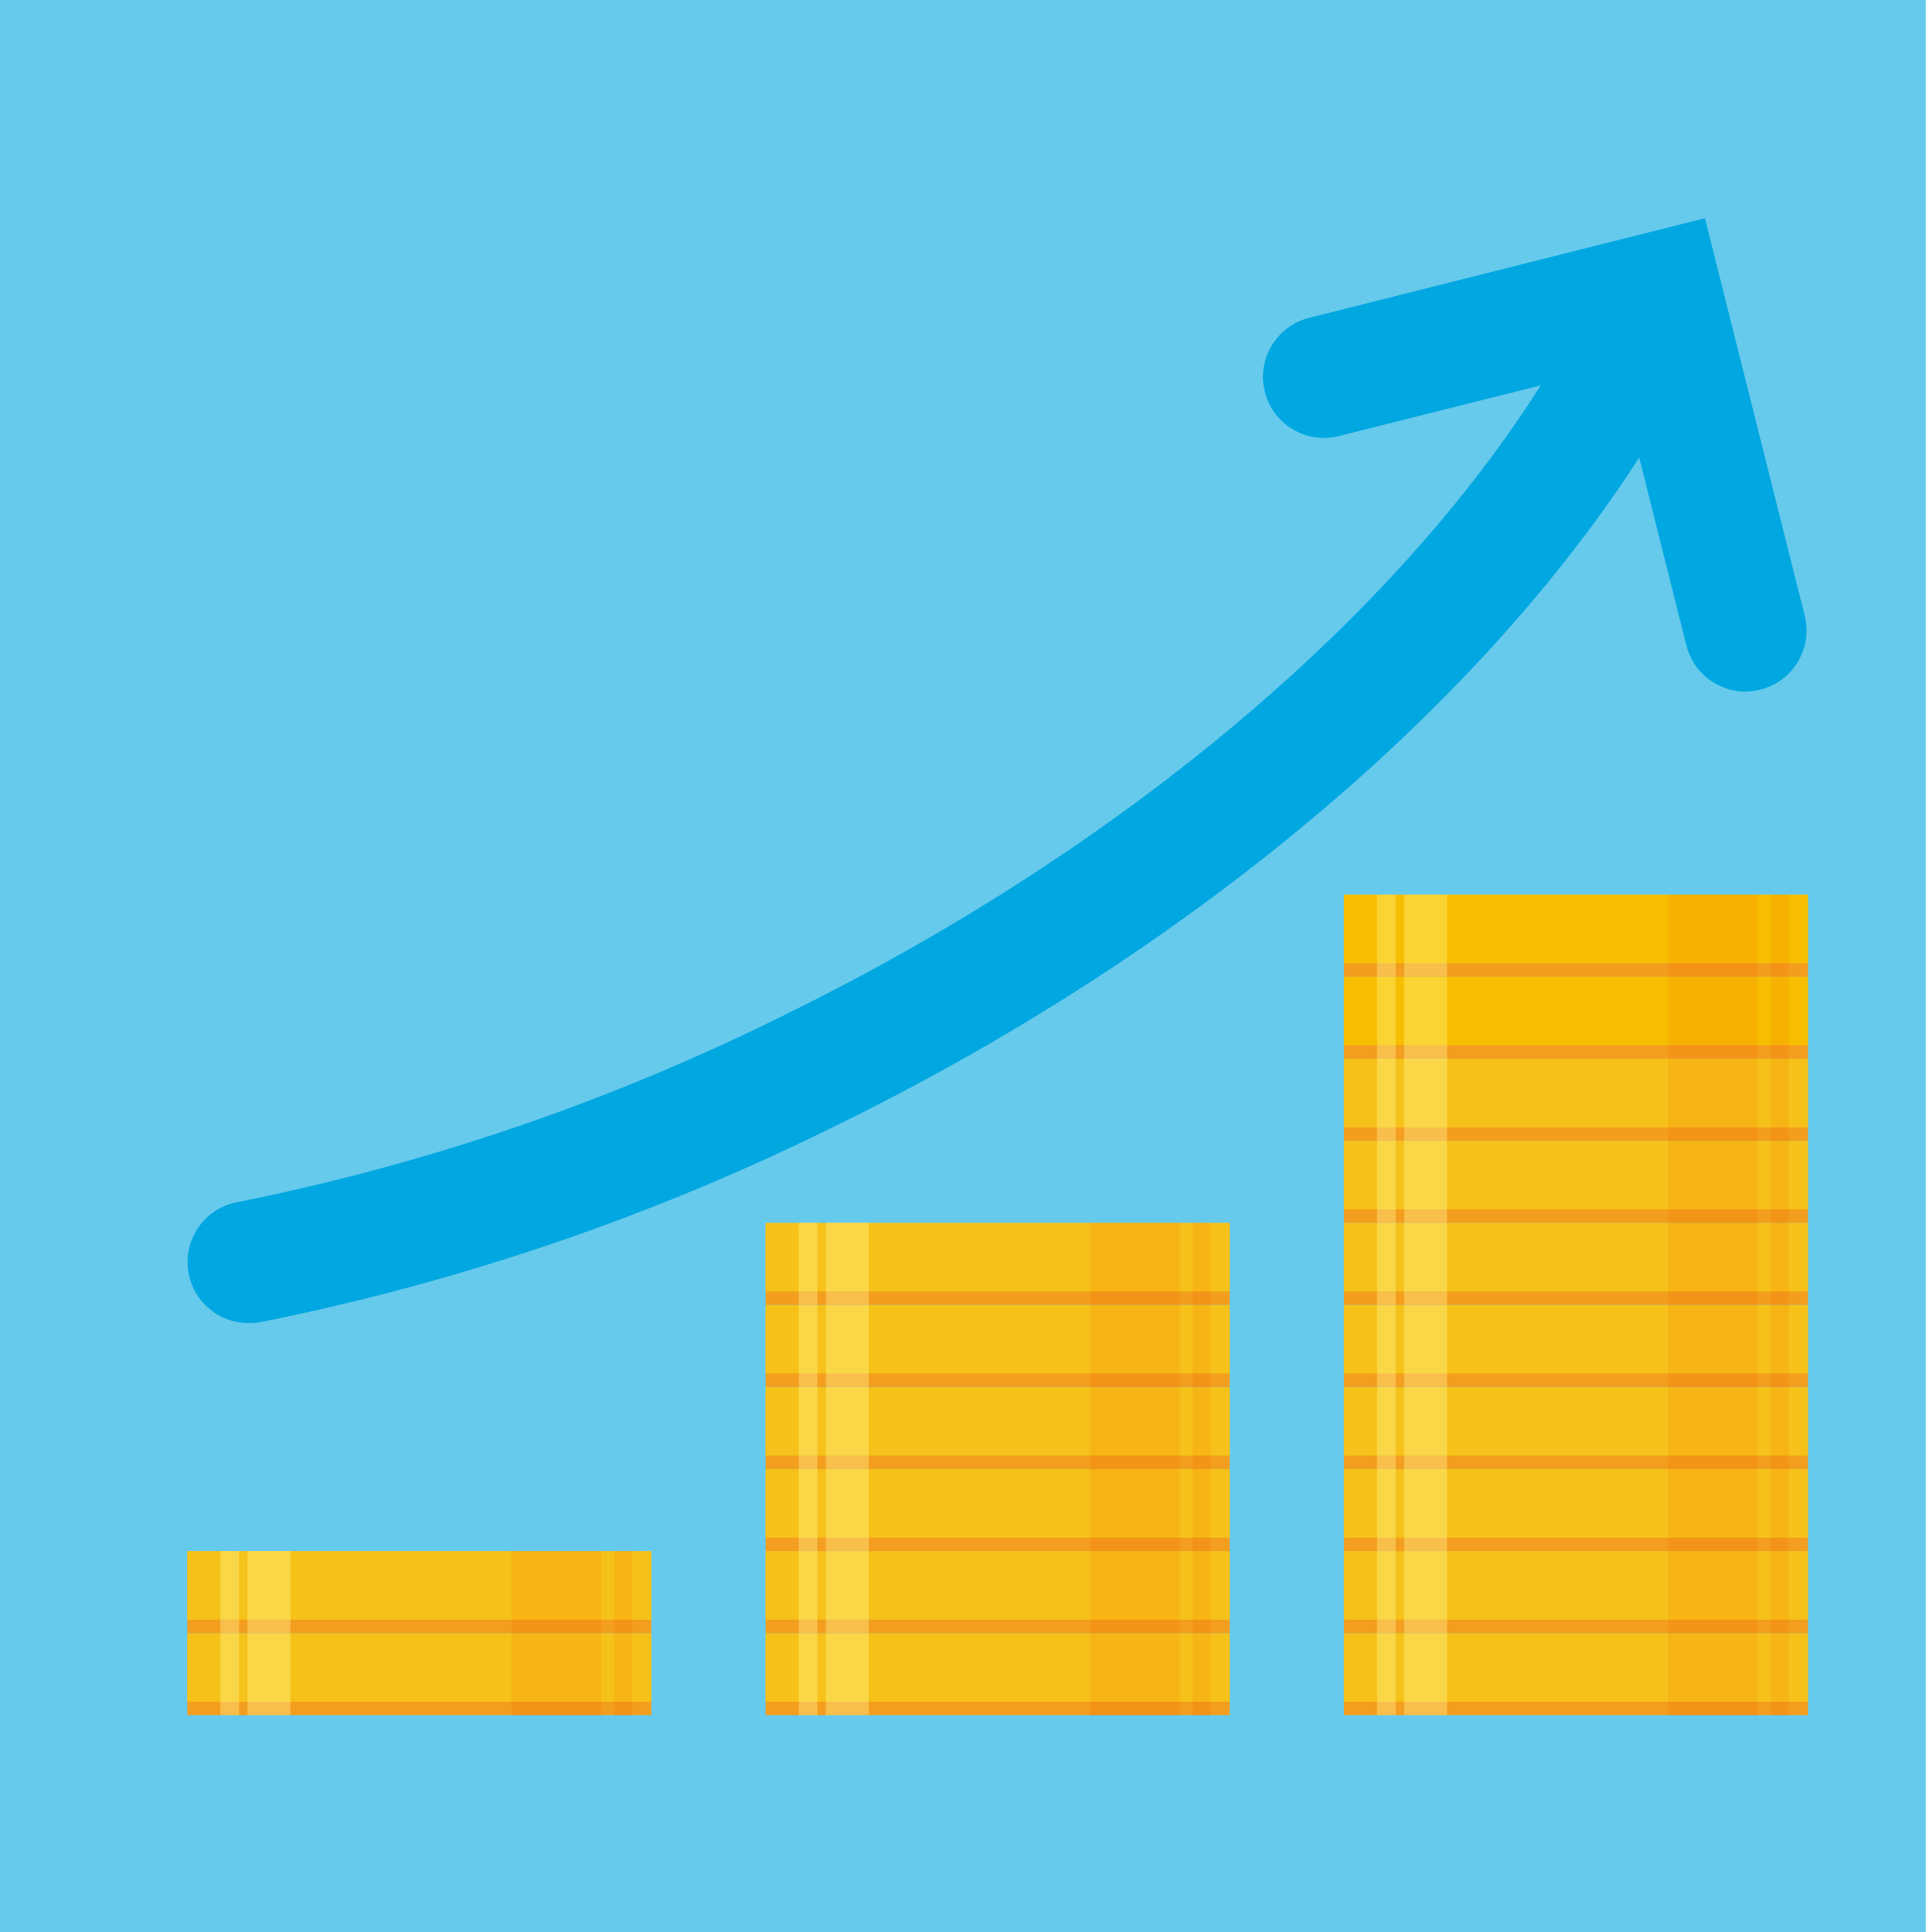
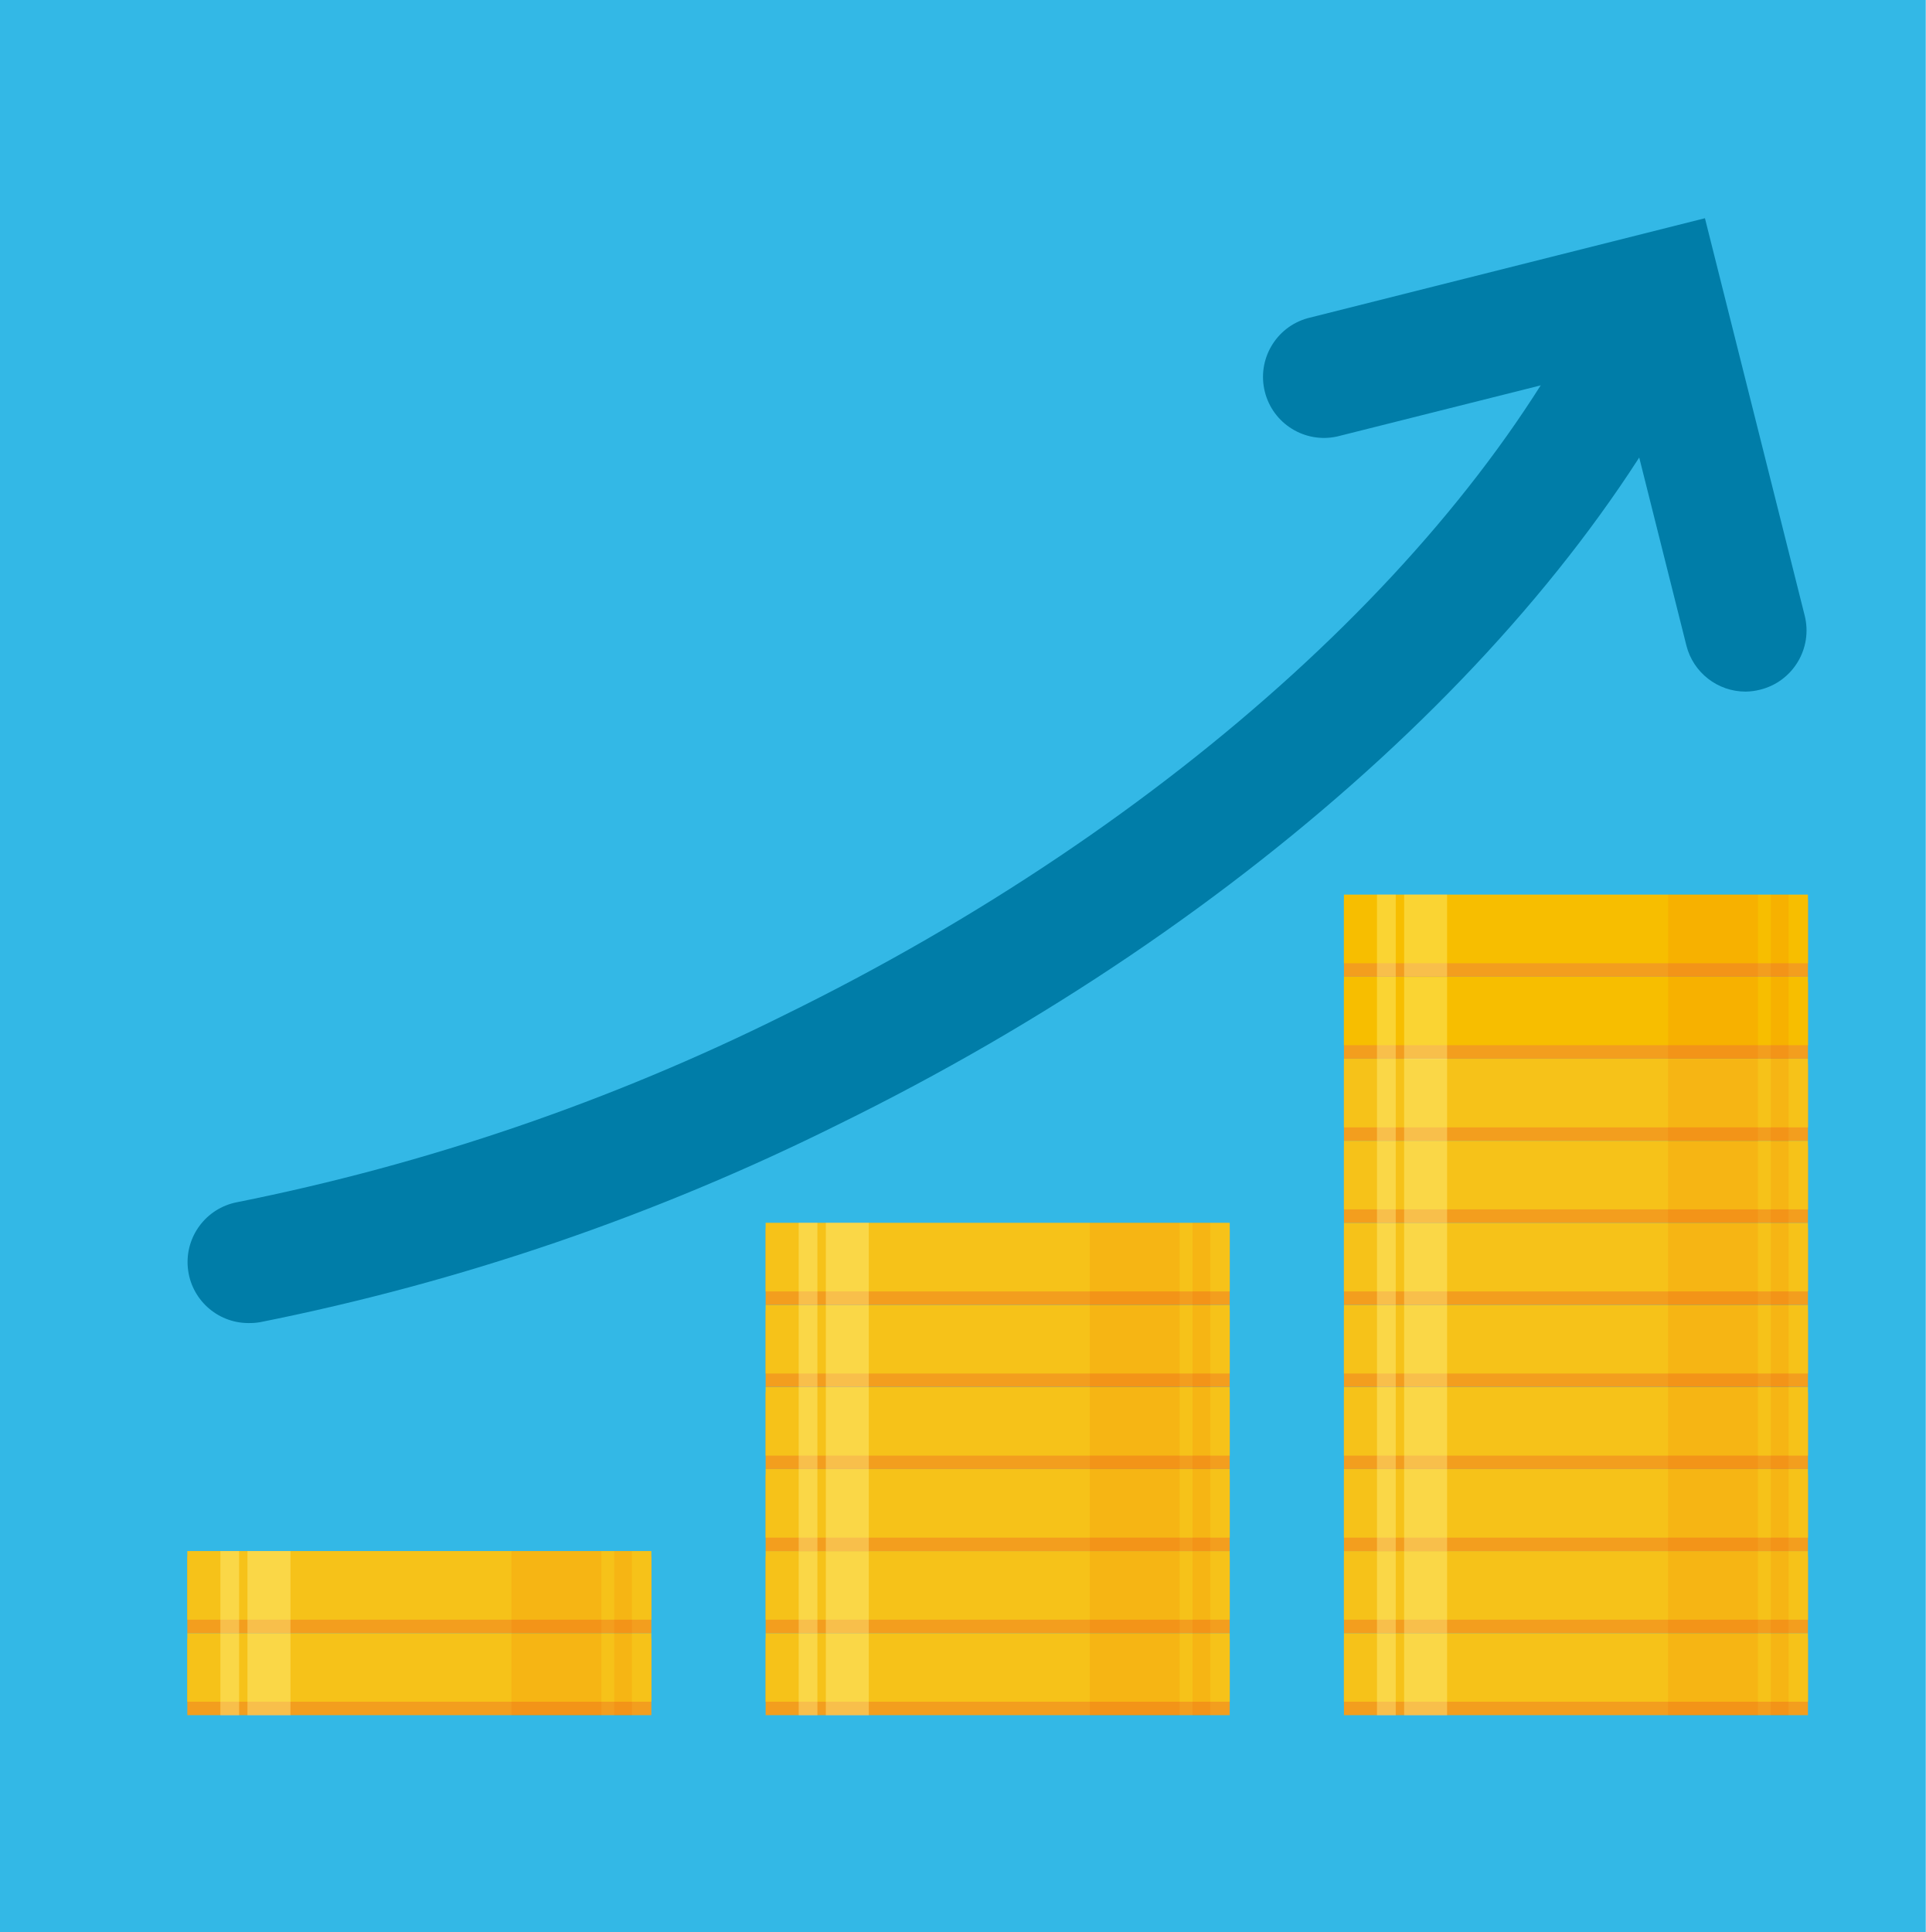
<svg xmlns="http://www.w3.org/2000/svg" viewBox="0 0 300 301">
  <defs>
-     <style>.a{isolation:isolate;}.b{fill:#66caec;}.c{fill:#f39e1e;}.d{fill:#f6c219;}.e{fill:#ffd880;opacity:0.4;mix-blend-mode:screen;}.f{fill:#ffc550;opacity:0.3;mix-blend-mode:multiply;}.g{fill:#f7be00;}.h{fill:#00a7e1;}</style>
+     <style>.a{isolation:isolate;}.b{fill:#33b8e6;}.c{fill:#f39e1e;}.d{fill:#f6c219;}.e{fill:#ffd880;opacity:0.4;mix-blend-mode:screen;}.f{fill:#ffc550;opacity:0.3;mix-blend-mode:multiply;}.g{fill:#f7be00;}.h{fill:#007da8;}</style>
  </defs>
  <g class="a">
    <rect class="b" width="300" height="301" />
    <rect class="c" x="29.18" y="255.29" width="72.29" height="11.93" />
    <rect class="d" x="29.18" y="254.44" width="72.29" height="10.68" />
    <path class="e" d="M37.25,267.23H34.33V254.44h2.92Zm8-12.79h-6.7v12.79h6.7Z" />
    <path class="f" d="M95.68,254.44h2.76v12.79H95.68Zm-16,12.79h14V254.44h-14Z" />
    <rect class="c" x="29.18" y="242.51" width="72.29" height="11.93" />
    <rect class="d" x="29.18" y="241.65" width="72.29" height="10.69" />
    <path class="e" d="M37.25,254.44H34.33V241.65h2.92Zm8-12.79h-6.7v12.79h6.7Z" />
    <path class="f" d="M95.68,241.65h2.76v12.79H95.68Zm-16,12.79h14V241.65h-14Z" />
    <rect class="c" x="119.27" y="255.29" width="72.3" height="11.93" />
    <rect class="d" x="119.27" y="254.44" width="72.3" height="10.68" />
    <path class="e" d="M127.34,267.23h-2.92V254.44h2.92Zm8-12.79h-6.69v12.79h6.69Z" />
    <path class="f" d="M185.77,254.44h2.77v12.79h-2.77Zm-16,12.79h14V254.44h-14Z" />
    <rect class="c" x="119.27" y="242.51" width="72.3" height="11.93" />
    <rect class="d" x="119.27" y="241.65" width="72.3" height="10.69" />
    <path class="e" d="M127.34,254.44h-2.92V241.65h2.92Zm8-12.79h-6.69v12.79h6.69Z" />
    <path class="f" d="M185.77,241.65h2.77v12.79h-2.77Zm-16,12.79h14V241.65h-14Z" />
    <rect class="c" x="119.27" y="229.73" width="72.3" height="11.93" />
    <rect class="d" x="119.27" y="228.87" width="72.3" height="10.69" />
    <path class="e" d="M127.34,241.65h-2.92V228.87h2.92Zm8-12.78h-6.69v12.78h6.69Z" />
    <path class="f" d="M185.77,228.87h2.77v12.78h-2.77Zm-16,12.78h14V228.87h-14Z" />
    <rect class="c" x="119.27" y="216.94" width="72.3" height="11.93" />
    <rect class="d" x="119.27" y="216.09" width="72.3" height="10.69" />
    <path class="e" d="M127.34,228.87h-2.92V216.09h2.92Zm8-12.78h-6.69v12.78h6.69Z" />
    <path class="f" d="M185.77,216.09h2.77v12.78h-2.77Zm-16,12.78h14V216.09h-14Z" />
    <rect class="c" x="119.27" y="204.15" width="72.3" height="11.93" />
    <rect class="d" x="119.27" y="203.3" width="72.3" height="10.69" />
    <path class="e" d="M127.34,216.09h-2.92V203.3h2.92Zm8-12.79h-6.69v12.79h6.69Z" />
    <path class="f" d="M185.77,203.3h2.77v12.79h-2.77Zm-16,12.79h14V203.3h-14Z" />
    <rect class="c" x="119.27" y="191.37" width="72.3" height="11.93" />
    <rect class="d" x="119.27" y="190.51" width="72.3" height="10.69" />
    <path class="e" d="M127.34,203.3h-2.92V190.51h2.92Zm8-12.79h-6.69V203.3h6.69Z" />
    <path class="f" d="M185.77,190.51h2.77V203.3h-2.77Zm-16,12.79h14V190.51h-14Z" />
    <rect class="c" x="209.36" y="255.29" width="72.29" height="11.93" />
    <rect class="d" x="209.36" y="254.44" width="72.29" height="10.68" />
    <path class="e" d="M217.43,267.23h-2.92V254.44h2.92Zm8-12.79h-6.69v12.79h6.69Z" />
    <path class="f" d="M275.86,254.44h2.77v12.79h-2.77Zm-16,12.79h14V254.44h-14Z" />
    <rect class="c" x="209.36" y="242.51" width="72.29" height="11.93" />
    <rect class="d" x="209.36" y="241.65" width="72.29" height="10.69" />
    <path class="e" d="M217.43,254.44h-2.92V241.65h2.92Zm8-12.79h-6.69v12.79h6.69Z" />
    <path class="f" d="M275.86,241.65h2.77v12.79h-2.77Zm-16,12.79h14V241.65h-14Z" />
    <rect class="c" x="209.36" y="229.73" width="72.29" height="11.93" />
    <rect class="d" x="209.36" y="228.87" width="72.29" height="10.69" />
    <path class="e" d="M217.43,241.65h-2.92V228.87h2.92Zm8-12.78h-6.69v12.78h6.69Z" />
    <path class="f" d="M275.86,228.87h2.77v12.78h-2.77Zm-16,12.78h14V228.87h-14Z" />
    <rect class="c" x="209.36" y="216.94" width="72.29" height="11.93" />
    <rect class="d" x="209.36" y="216.09" width="72.29" height="10.69" />
    <path class="e" d="M217.43,228.87h-2.92V216.09h2.92Zm8-12.78h-6.69v12.78h6.69Z" />
    <path class="f" d="M275.86,216.09h2.77v12.78h-2.77Zm-16,12.78h14V216.09h-14Z" />
    <rect class="c" x="209.36" y="204.15" width="72.29" height="11.93" />
    <rect class="d" x="209.36" y="203.3" width="72.29" height="10.69" />
    <path class="e" d="M217.43,216.09h-2.92V203.3h2.92Zm8-12.79h-6.69v12.79h6.69Z" />
    <path class="f" d="M275.86,203.3h2.77v12.79h-2.77Zm-16,12.79h14V203.3h-14Z" />
    <rect class="c" x="209.36" y="191.37" width="72.29" height="11.93" />
    <rect class="d" x="209.36" y="190.51" width="72.29" height="10.69" />
    <path class="e" d="M217.43,203.3h-2.92V190.51h2.92Zm8-12.79h-6.69V203.3h6.69Z" />
    <path class="f" d="M275.86,190.51h2.77V203.3h-2.77Zm-16,12.79h14V190.51h-14Z" />
    <rect class="c" x="209.36" y="178.58" width="72.29" height="11.93" />
    <rect class="d" x="209.36" y="177.73" width="72.29" height="10.69" />
    <path class="e" d="M217.43,190.51h-2.92V177.73h2.92Zm8-12.78h-6.69v12.78h6.69Z" />
    <path class="f" d="M275.86,177.73h2.77v12.78h-2.77Zm-16,12.78h14V177.73h-14Z" />
    <rect class="c" x="209.36" y="165.8" width="72.29" height="11.93" />
    <rect class="d" x="209.36" y="164.95" width="72.29" height="10.69" />
    <path class="e" d="M217.43,177.73h-2.92V165h2.92Zm8-12.78h-6.69v12.78h6.69Z" />
    <path class="f" d="M275.86,165h2.77v12.78h-2.77Zm-16,12.78h14V165h-14Z" />
    <rect class="c" x="209.36" y="153.01" width="72.29" height="11.93" />
    <rect class="g" x="209.36" y="152.16" width="72.29" height="10.68" />
    <path class="e" d="M217.43,165h-2.92V152.16h2.92Zm8-12.79h-6.69V165h6.69Z" />
    <path class="f" d="M275.86,152.16h2.77V165h-2.77Zm-16,12.79h14V152.16h-14Z" />
    <rect class="c" x="209.36" y="140.23" width="72.29" height="11.94" />
    <rect class="g" x="209.36" y="139.38" width="72.29" height="10.69" />
    <path class="e" d="M217.43,152.16h-2.92V139.38h2.92Zm8-12.78h-6.69v12.78h6.69Z" />
    <path class="f" d="M275.86,139.38h2.77v12.78h-2.77Zm-16,12.78h14V139.38h-14Z" />
    <path class="h" d="M38.66,206.13a9.5,9.5,0,0,1-1.78-18.82,341.74,341.74,0,0,0,85.29-29.16C182.63,128.5,230.43,84.94,250,41.64a9.51,9.51,0,0,1,17.32,7.84C246,96.67,194.83,143.67,130.55,175.21A360.49,360.49,0,0,1,40.48,206,10.19,10.19,0,0,1,38.66,206.13Z" />
    <path class="h" d="M271.92,107.75a9.51,9.51,0,0,1-9.21-7.18L251.8,57.08,208.32,68a9.5,9.5,0,0,1-4.63-18.42L265.6,34l15.54,61.91a9.51,9.51,0,0,1-6.9,11.53A9.68,9.68,0,0,1,271.92,107.75Z" />
  </g>
</svg>
